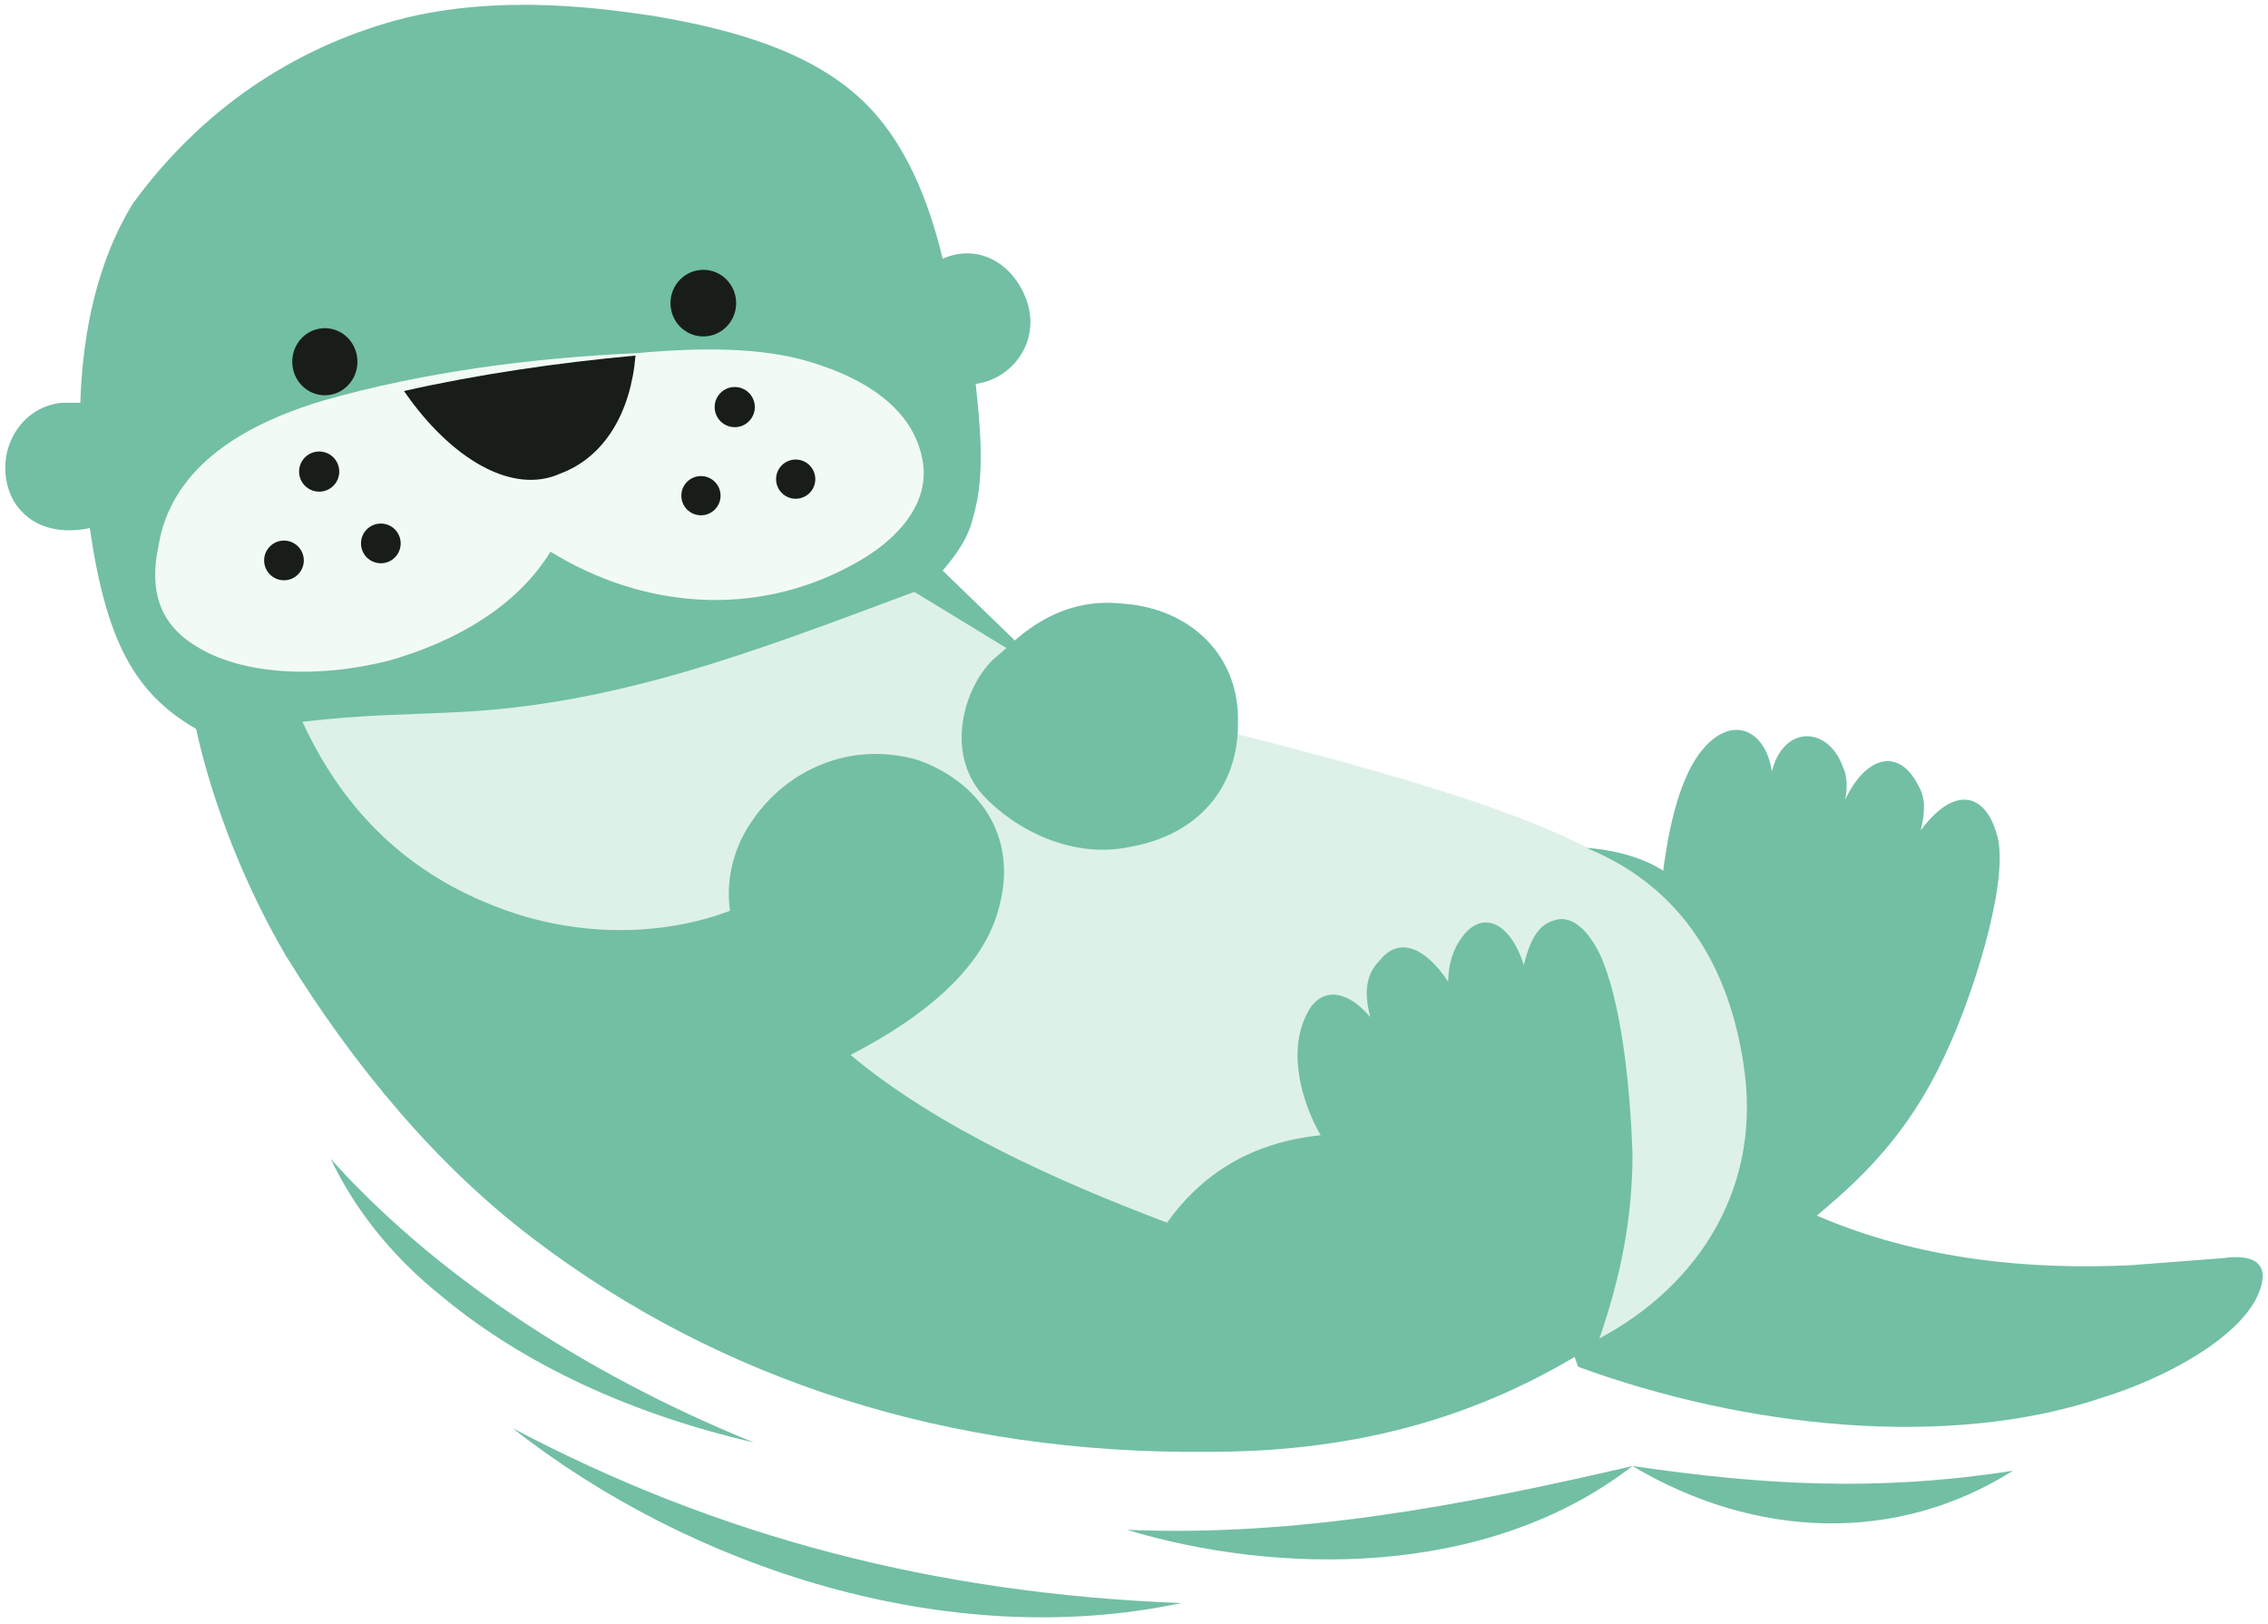
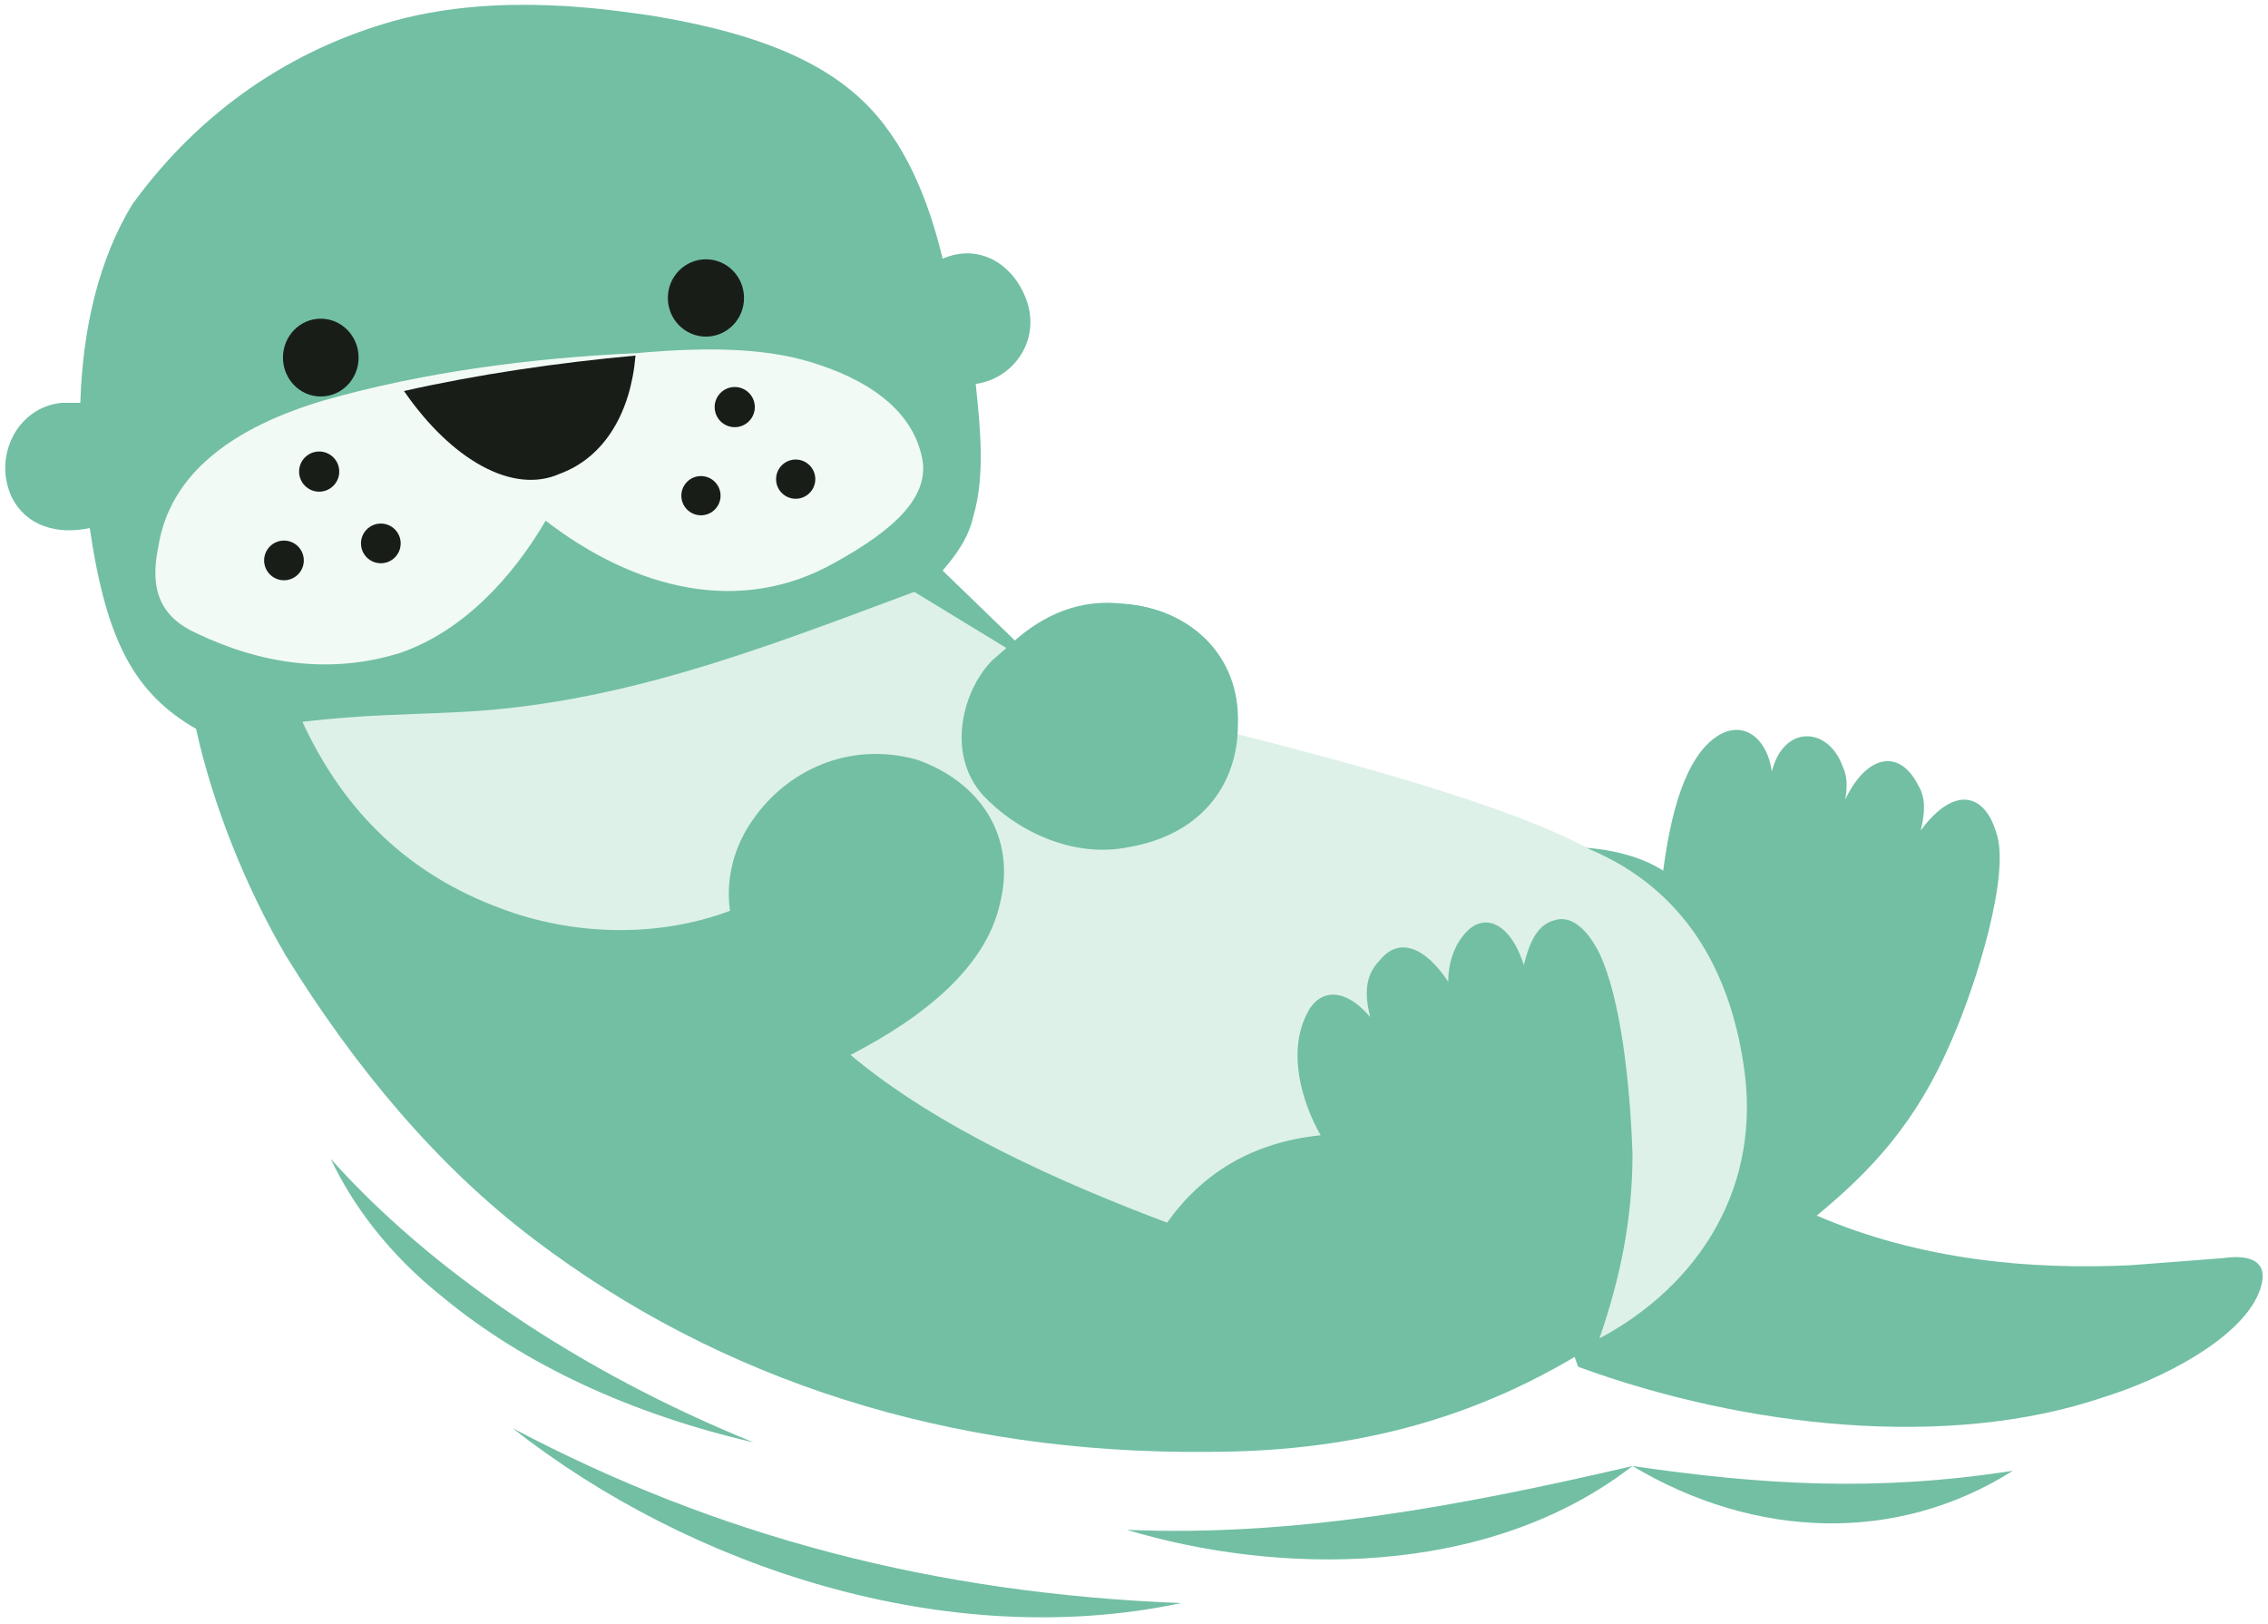
<svg xmlns="http://www.w3.org/2000/svg" viewBox="32 28.5 960 687">
  <g id="_LAA-0__c3nwgm1">
    <path id="_LAA-0__c3nwgm2" d="m695 387c15 0 30 3 41 10 3-23 9-48 23-57 11-7 21 1 23 15 5-20 24-19 30-2 2 4 2 9 1 14 9-19 23-22 31-6 3 5 3 11 1 19 14-19 27-16 32 1 6 17-8 63-19 88-15 35-34 55-57 74 44 19 91 23 133 21l39-3c14-2 20 3 15 15-8 19-40 36-66 44-65 22-151 13-222-13l-31-86z" fill="#72BFA4" />
    <path id="_LAA-0__c3nwgm3" d="m66 199c1-32 8-61 22-84 29-40 68-66 112-78 45-12 92-4 107-2 37 6 69 16 90 36 18 17 28 42 34 67 16-7 31 3 36 19 5 17-7 32-22 34 2 19 4 39-1 56-2 9-7 16-13 23l31 30c15-12 29-17 43-16 30 1 50 21 50 49 0 2 0 5-1 8 52 13 112 30 152 48 39 18 58 50 64 90 8 51-18 93-59 116-56 37-112 48-168 48-109 1-206-30-285-90-41-31-76-73-105-120-17-29-31-64-38-96-26-15-38-37-45-85-14 3-27-1-33-13-8-17 2-38 21-40z" fill="#72BFA4" />
    <path id="_LAA-0__c3nwgm4" d="m160 334c25-3 44-3 64-4 69-3 128-26 195-51l41 25c25 15 59 26 95 35 47 12 115 30 150 49 40 17 59 51 65 91 8 51-18 93-61 116 9-26 14-51 14-78-1-30-5-66-14-85-6-12-13-16-19-14-8 2-11 11-13 19-6-19-18-23-26-12-4 5-6 12-6 19-10-15-21-19-29-9-7 7-6 16-4 24-11-13-22-12-27-1-8 16-2 37 6 51-29 3-50 16-65 37-45-17-97-40-134-71 33-17 57-38 63-63 8-30-9-53-35-62-29-8-55 5-69 25-8 11-12 25-10 39-32 12-68 10-97-1-38-14-66-40-84-79z" fill="#DDF1E8" />
-     <path id="_LAA-0__c3nwgm5" d="m99 260c5-32 33-51 70-62 42-12 88-18 132-20 33-3 58-2 78 5 24 8 39 21 43 38 5 19-9 36-30 47-41 22-88 18-127-6-14 23-40 38-68 46-31 8-63 6-82-6-15-9-20-23-16-42z" fill="#F2FAF6" />
+     <path id="_LAA-0__c3nwgm5" d="M99 260C104 228 132 209 169 198C211 186 257 180 301 178C334 175 359 176 379 183C403 191 418 204 422 221C426.58 238.4 410.32 252.86 385.25 266.69C345.41 289.21 300.85 278.06 262.96 248.88C249.25 272.4 228.19 295.72 201.23 304.88C171.58 314.11 142.3 309.45 115.3 296.59C100.42 289.92 95.07 278.68 99 260Z" fill="#F2FAF6" />
    <path id="_LAA-0__c3nwgm6" d="m460 301c14-13 30-19 47-17 29 2 50 22 49 51 0 27-17 47-46 52-24 5-48-7-62-22-16-18-8-45 4-57z" fill="#72BFA4" />
  </g>
  <g id="_LAA-0__c3nwgm7">
    <path id="_LAA-0__c3nwgm8" d="m203 194c31-7 65-12 98-15-2 24-13 43-32 50-20 9-46-6-66-35z" fill="#191D18" />
-     <ellipse id="_LAA-0__c3nwgm9" cx="169.5" cy="181.6" rx="13.8" ry="14.2" fill="#191D18" />
-     <ellipse id="_LAA-0__c3nwgm10" cx="329.7" cy="156.8" rx="13.9" ry="14.1" fill="#191D18" />
+     <ellipse id="_LAA-0__c3nwgm9" cx="167.78" cy="179.85" rx="16.01" ry="16.47" fill="#191D18" />
+     <ellipse id="_LAA-0__c3nwgm10" cx="330.81" cy="154.61" rx="16.12" ry="16.36" fill="#191D18" />
    <circle id="_LAA-0__c3nwgm11" cx="167.1" cy="228.1" r="8.5" fill="#191D18" />
    <circle id="_LAA-0__c3nwgm12" cx="152.2" cy="265.7" r="8.4" fill="#191D18" />
    <circle id="_LAA-0__c3nwgm13" cx="193.2" cy="258.5" r="8.4" fill="#191D18" />
    <circle id="_LAA-0__c3nwgm14" cx="343" cy="200.8" r="8.5" fill="#191D18" />
    <circle id="_LAA-0__c3nwgm15" cx="328.7" cy="238.3" r="8.3" fill="#191D18" />
    <circle id="_LAA-0__c3nwgm16" cx="368.8" cy="231.3" r="8.3" fill="#191D18" />
  </g>
  <g id="_LAA-0__c3nwgm17">
    <path id="_LAA-0__c3nwgm18" d="m172 519c42 47 105 90 179 120-52-12-97-33-131-61-24-19-39-40-48-59z" fill="#72BFA4" />
    <path id="_LAA-0__c3nwgm19" d="m249 633c87 46 179 70 283 74-99 21-208-15-283-74z" fill="#72BFA4" />
    <path id="_LAA-0__c3nwgm20" d="m509 676c71 3 141-10 214-27-62 48-151 46-214 27z" fill="#72BFA4" />
    <path id="_LAA-0__c3nwgm21" d="m723 649c55 8 103 11 161 2-49 31-109 29-161-2z" fill="#72BFA4" />
  </g>
</svg>
